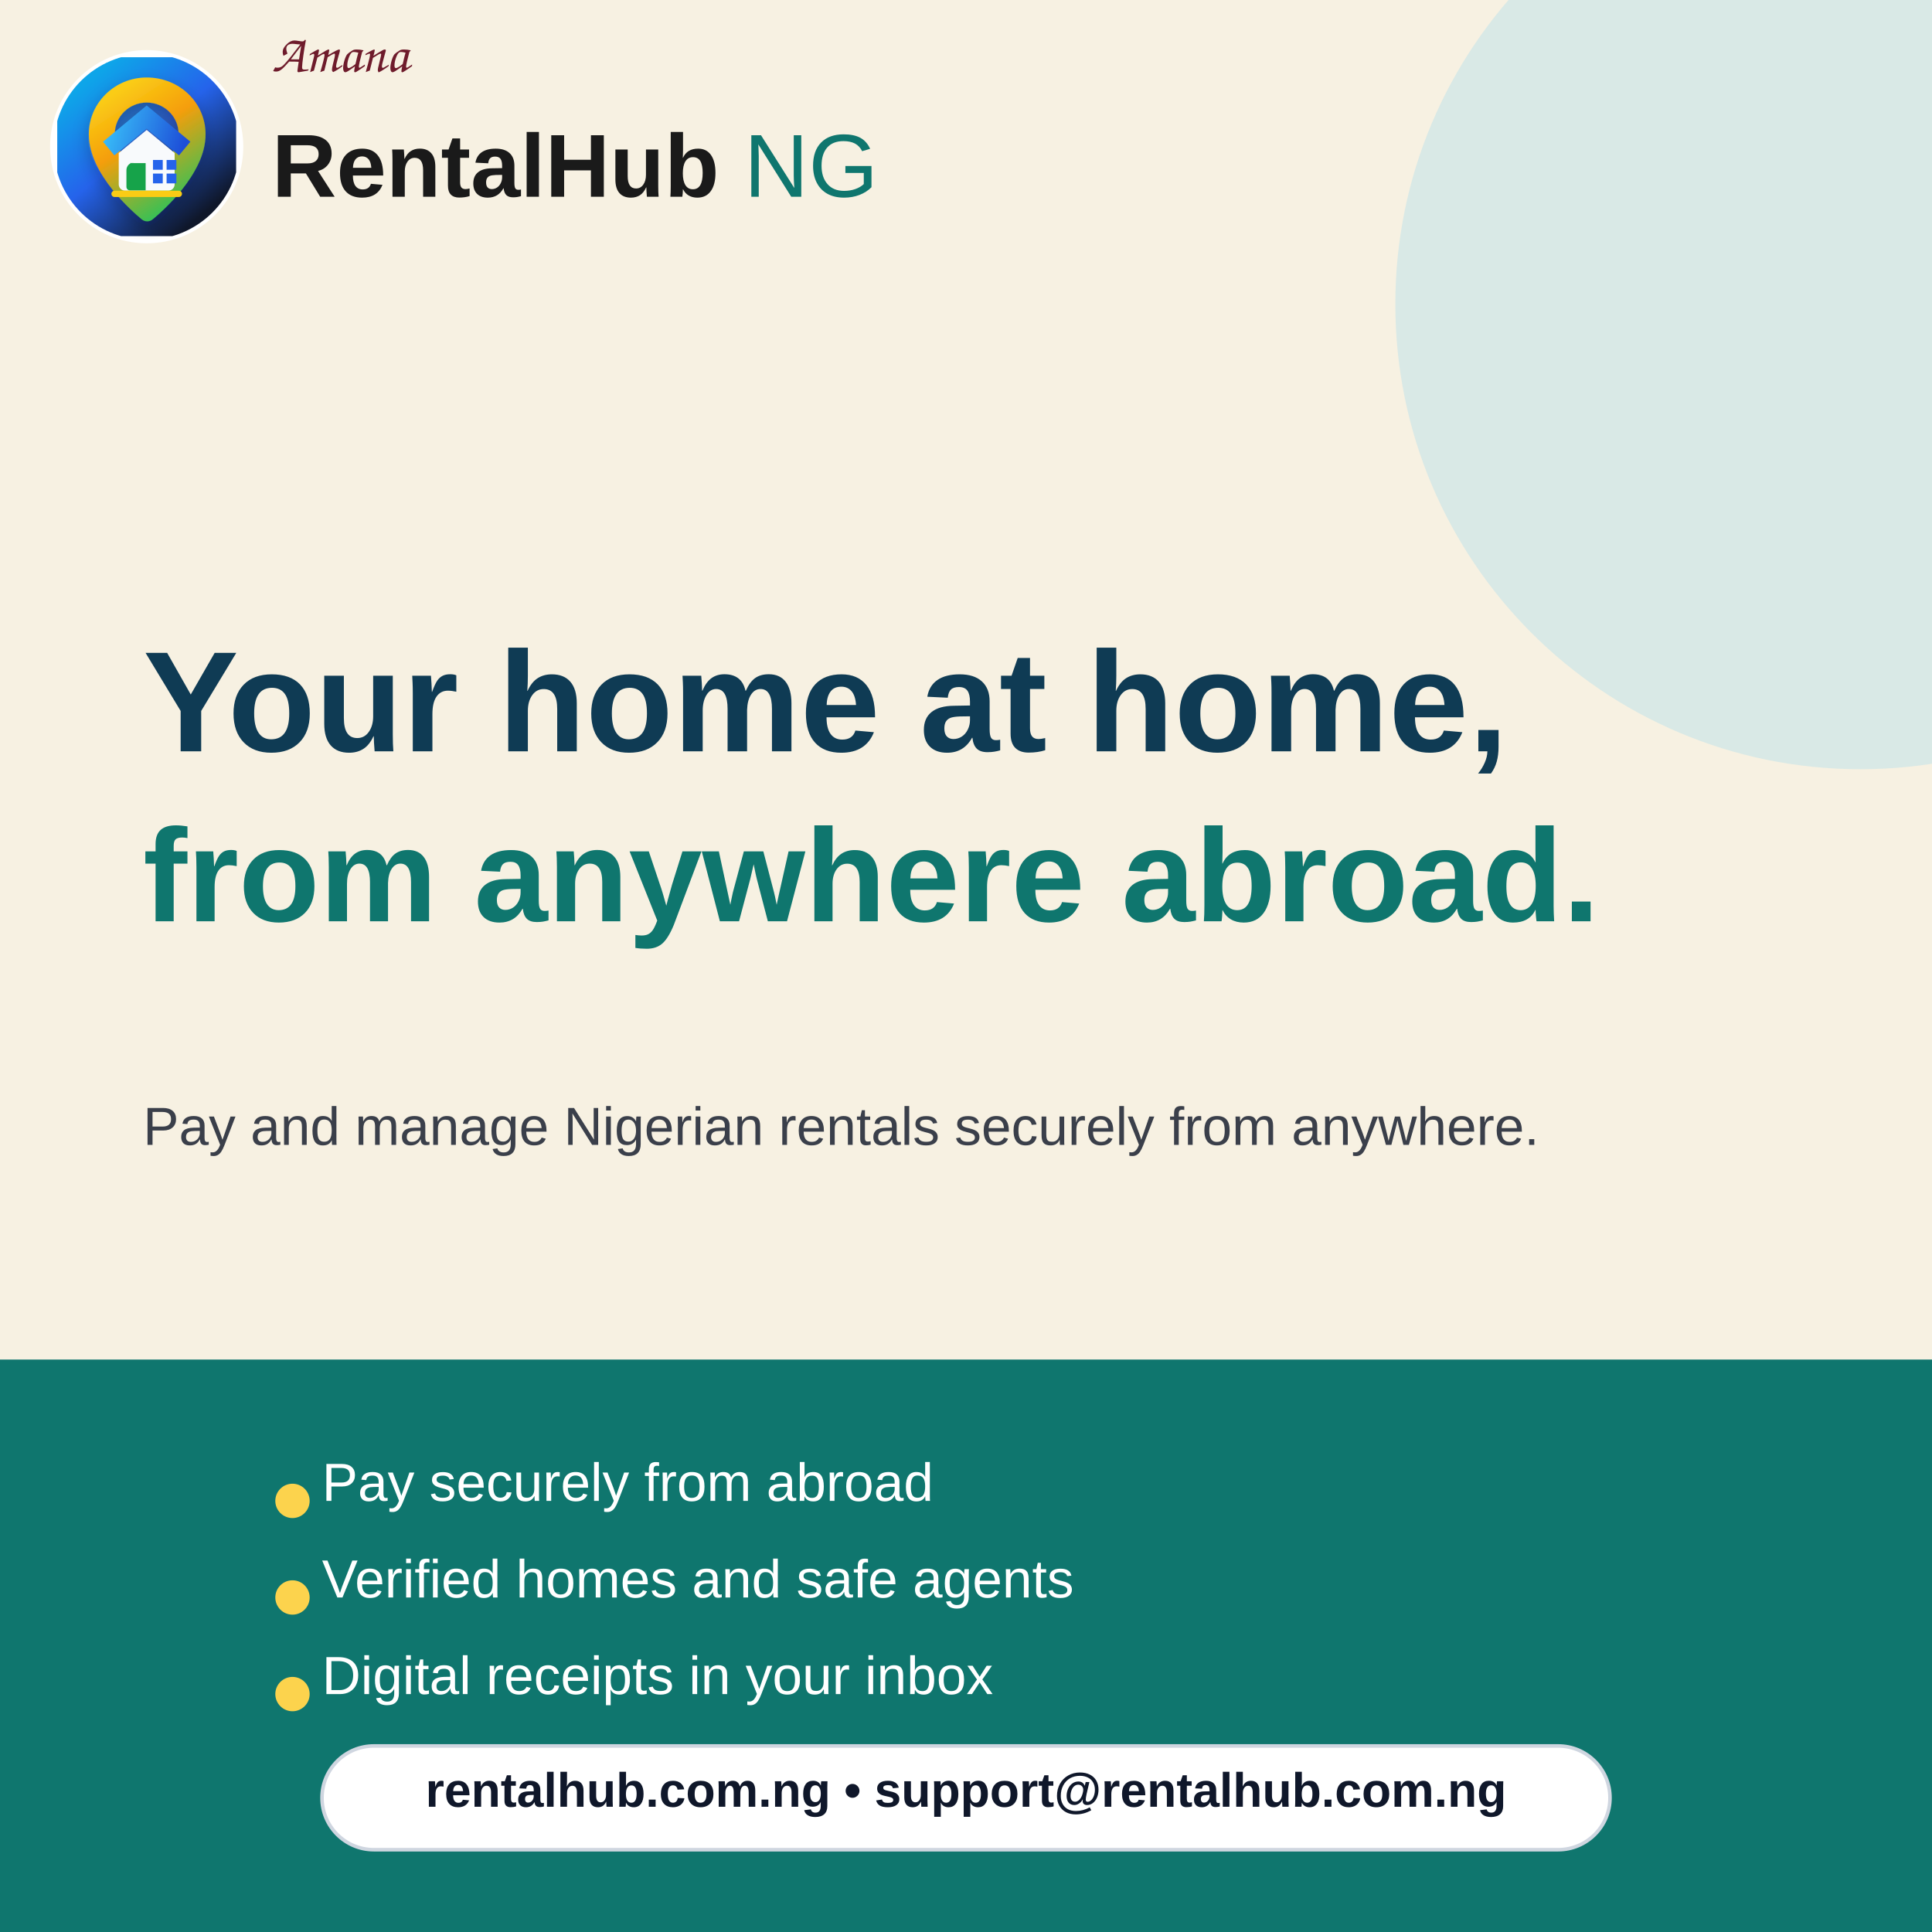
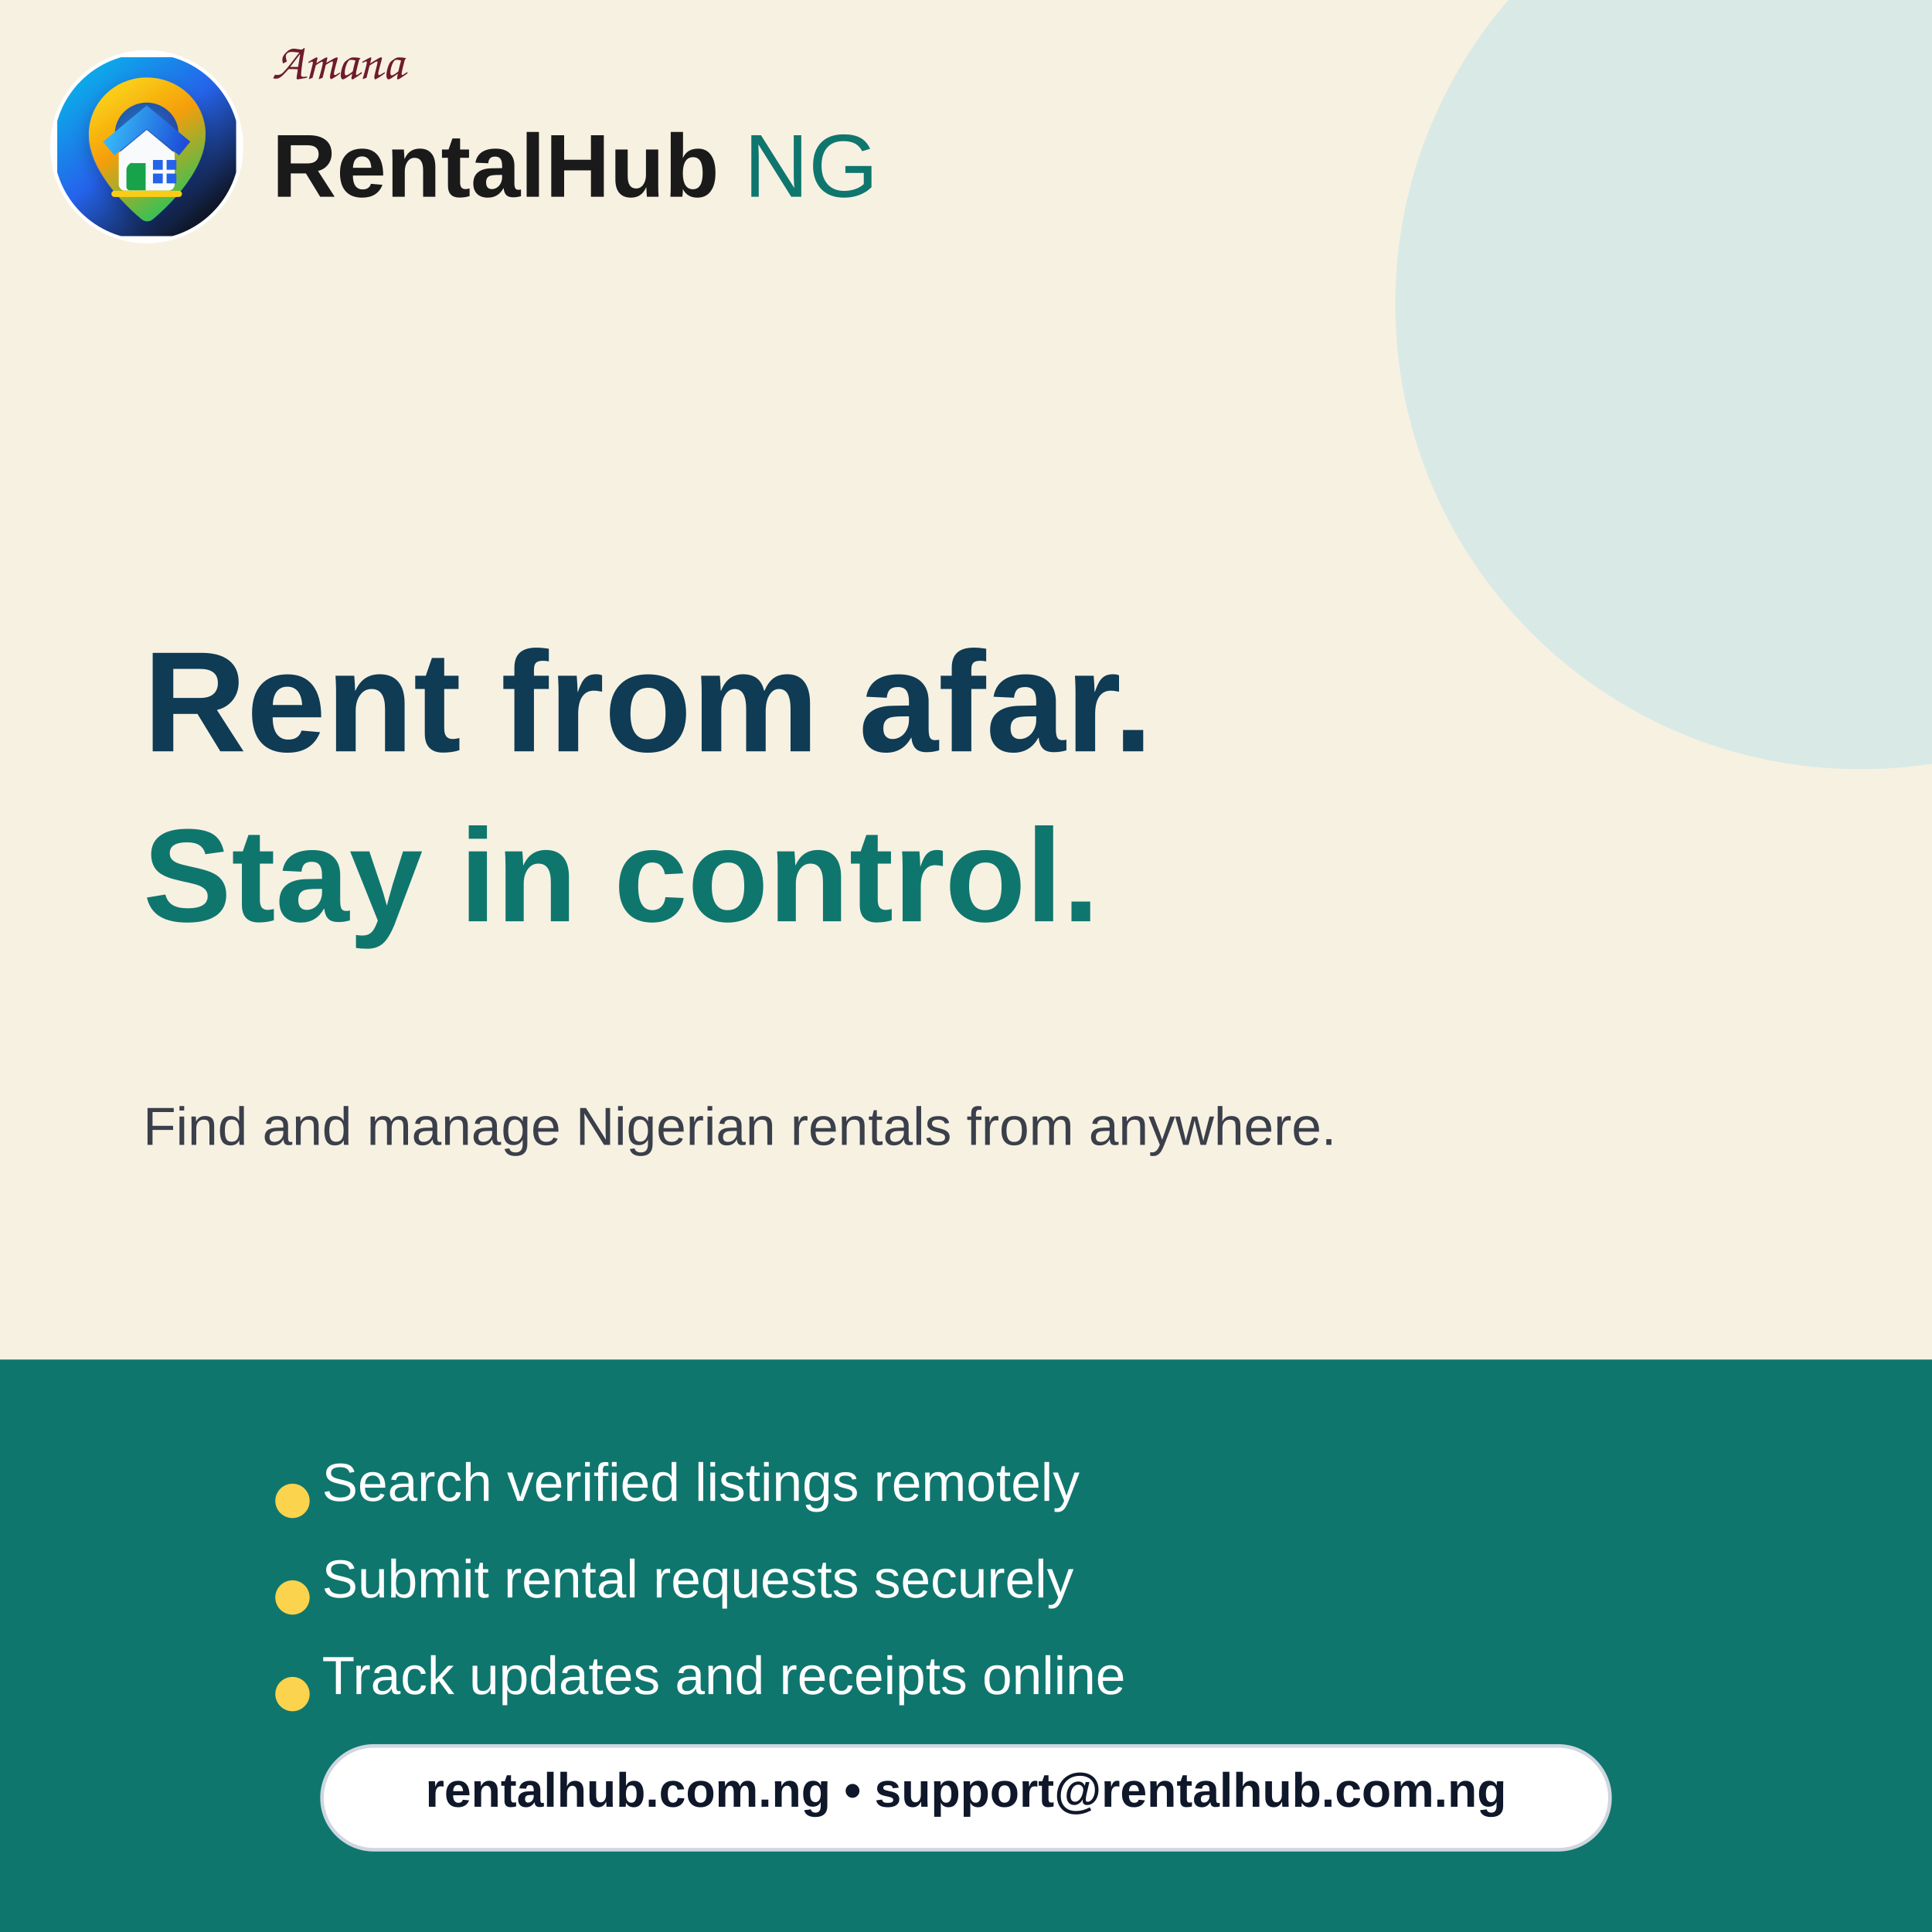
<svg xmlns="http://www.w3.org/2000/svg" width="1080" height="1080" viewBox="0 0 1080 1080" preserveAspectRatio="xMidYMid slice">
  <defs>
    <linearGradient id="sky" x1="96" x2="416" y1="62" y2="450" gradientUnits="userSpaceOnUse">
      <stop offset="0" stop-color="#0ea5e9" />
      <stop offset="0.46" stop-color="#2563eb" />
      <stop offset="1" stop-color="#0f172a" />
    </linearGradient>
    <linearGradient id="pin" x1="160" x2="372" y1="104" y2="430" gradientUnits="userSpaceOnUse">
      <stop offset="0" stop-color="#facc15" />
      <stop offset="0.38" stop-color="#f59e0b" />
      <stop offset="1" stop-color="#22c55e" />
    </linearGradient>
    <linearGradient id="roof" x1="148" x2="363" y1="180" y2="250" gradientUnits="userSpaceOnUse">
      <stop offset="0" stop-color="#38bdf8" />
      <stop offset="1" stop-color="#1d4ed8" />
    </linearGradient>
    <filter id="shadow" x="-25%" y="-20%" width="150%" height="160%">
      <feDropShadow dx="0" dy="20" stdDeviation="24" flood-color="#0f172a" flood-opacity="0.24" />
    </filter>
  </defs>
  <rect width="1080" height="1080" fill="#F7F1E2" />
  <circle cx="1040" cy="170" r="260" fill="#38bdf8" opacity="0.16" />
  <clipPath id="logoclip">
    <circle cx="82" cy="82" r="52" />
  </clipPath>
  <circle cx="82" cy="82" r="54" fill="#ffffff" />
  <g clip-path="url(#logoclip)">
    <g transform="translate(32, 32) scale(0.1953125)">
      <rect width="512" height="512" rx="112" fill="url(#sky)" />
      <circle cx="256" cy="226" r="168" fill="#ffffff" opacity="0.08" />
      <circle cx="256" cy="226" r="132" fill="#0f172a" opacity="0.2" />
      <path filter="url(#shadow)" d="M256 58c-91.4 0-165.5 72.7-165.5 162.4 0 115.4 128.2 224.2 151.4 243.6a24.5 24.5 0 0 0 31.2 0c23.2-19.4 151.4-128.2 151.4-243.6C424.5 130.7 350.4 58 256 58Zm0 250.8c-50.4 0-91.3-40.1-91.3-89.6S205.6 129.6 256 129.6s91.3 40.1 91.3 89.6-40.9 89.6-91.3 89.6Z" fill="url(#pin)" />
      <path d="M131 241.8 256 138l125 103.8-32.5 39.1L256 204.3l-92.5 76.6L131 241.8Z" fill="url(#roof)" />
      <path d="M176 274.2 256 208l80 66.2v89.6a18 18 0 0 1-18 18H194a18 18 0 0 1-18-18v-89.6Z" fill="#f8fafc" />
      <path d="M208 303h45v78h-45a10 10 0 0 1-10-10v-48a22 22 0 0 1 22-22Z" fill="#16a34a" />
      <path d="M274 294h28v28h-28v-28Zm39 0h28v28h-28v-28Zm-39 39h28v28h-28v-28Zm39 0h28v28h-28v-28Z" fill="#2563eb" />
      <path d="M164 391h184" stroke="#facc15" stroke-linecap="round" stroke-width="18" />
    </g>
  </g>
-   <text x="152" y="40" font-family="'Segoe Script', 'Brush Script MT', 'Lucida Handwriting', cursive" font-size="30" fill="#6e1b2b">Amana</text>
-   <text x="152" y="110" font-family="Arial, Helvetica, sans-serif" font-weight="800" font-size="50" fill="#1A1A1A">RentalHub <tspan font-weight="400" fill="#0F766E">NG</tspan>
-   </text>
-   <text x="80" y="420" font-family="Arial, Helvetica, sans-serif" font-weight="800" font-size="80" fill="#0F3B54">Your home at home,</text>
-   <text x="80" y="515" font-family="Arial, Helvetica, sans-serif" font-weight="800" font-size="74" fill="#0F766E">from anywhere abroad.</text>
-   <text x="80" y="640" font-family="Arial, Helvetica, sans-serif" font-size="30" fill="#3A3F4A">Pay and manage Nigerian rentals securely from anywhere.</text>
+   <g class="brand-lockup">
+     <text x="152" y="44" font-family="'AmanaScript','Segoe Script','Brush Script MT','Lucida Handwriting',cursive" font-size="29" fill="#6E1B2B">Amana</text>
+     <text x="152" y="110" font-family="Arial,Helvetica,sans-serif" font-weight="800" font-size="50" fill="#1A1A1A">RentalHub <tspan font-weight="400" fill="#0F766E">NG</tspan>
+     </text>
+   </g>
+   <text x="80" y="420" font-family="Arial, Helvetica, sans-serif" font-weight="800" font-size="80" fill="#0F3B54">Rent from afar.</text>
+   <text x="80" y="515" font-family="Arial, Helvetica, sans-serif" font-weight="800" font-size="74" fill="#0F766E">Stay in control.</text>
+   <text x="80" y="640" font-family="Arial, Helvetica, sans-serif" font-size="30" fill="#3A3F4A">Find and manage Nigerian rentals from anywhere.</text>
  <rect y="760" width="1080" height="320" fill="#0F766E" />
  <circle cx="163.5" cy="839" r="9.6" fill="#FCD34D" />
-   <text x="180" y="839" font-family="Arial, Helvetica, sans-serif" font-size="30" fill="#FFFFFF">Pay securely from abroad</text>
+   <text x="180" y="839" font-family="Arial, Helvetica, sans-serif" font-size="30" fill="#FFFFFF">Search verified listings remotely</text>
  <circle cx="163.5" cy="893" r="9.6" fill="#FCD34D" />
-   <text x="180" y="893" font-family="Arial, Helvetica, sans-serif" font-size="30" fill="#FFFFFF">Verified homes and safe agents</text>
+   <text x="180" y="893" font-family="Arial, Helvetica, sans-serif" font-size="30" fill="#FFFFFF">Submit rental requests securely</text>
  <circle cx="163.5" cy="947" r="9.6" fill="#FCD34D" />
-   <text x="180" y="947" font-family="Arial, Helvetica, sans-serif" font-size="30" fill="#FFFFFF">Digital receipts in your inbox</text>
+   <text x="180" y="947" font-family="Arial, Helvetica, sans-serif" font-size="30" fill="#FFFFFF">Track updates and receipts online</text>
  <rect x="180" y="976" width="720" height="58" rx="29" fill="#FFFFFF" stroke="#CFD6E0" stroke-width="2" />
-   <text x="540" y="1010" text-anchor="middle" font-family="Arial, Helvetica, sans-serif" font-weight="600" font-size="27" fill="#0f172a">rentalhub.com.ng  •  support@rentalhub.com.ng</text>
+   <text x="540" y="1010" text-anchor="middle" font-family="Arial,Helvetica,sans-serif" font-weight="600" font-size="27" fill="#0f172a">rentalhub.com.ng  •  support@rentalhub.com.ng</text>
</svg>
